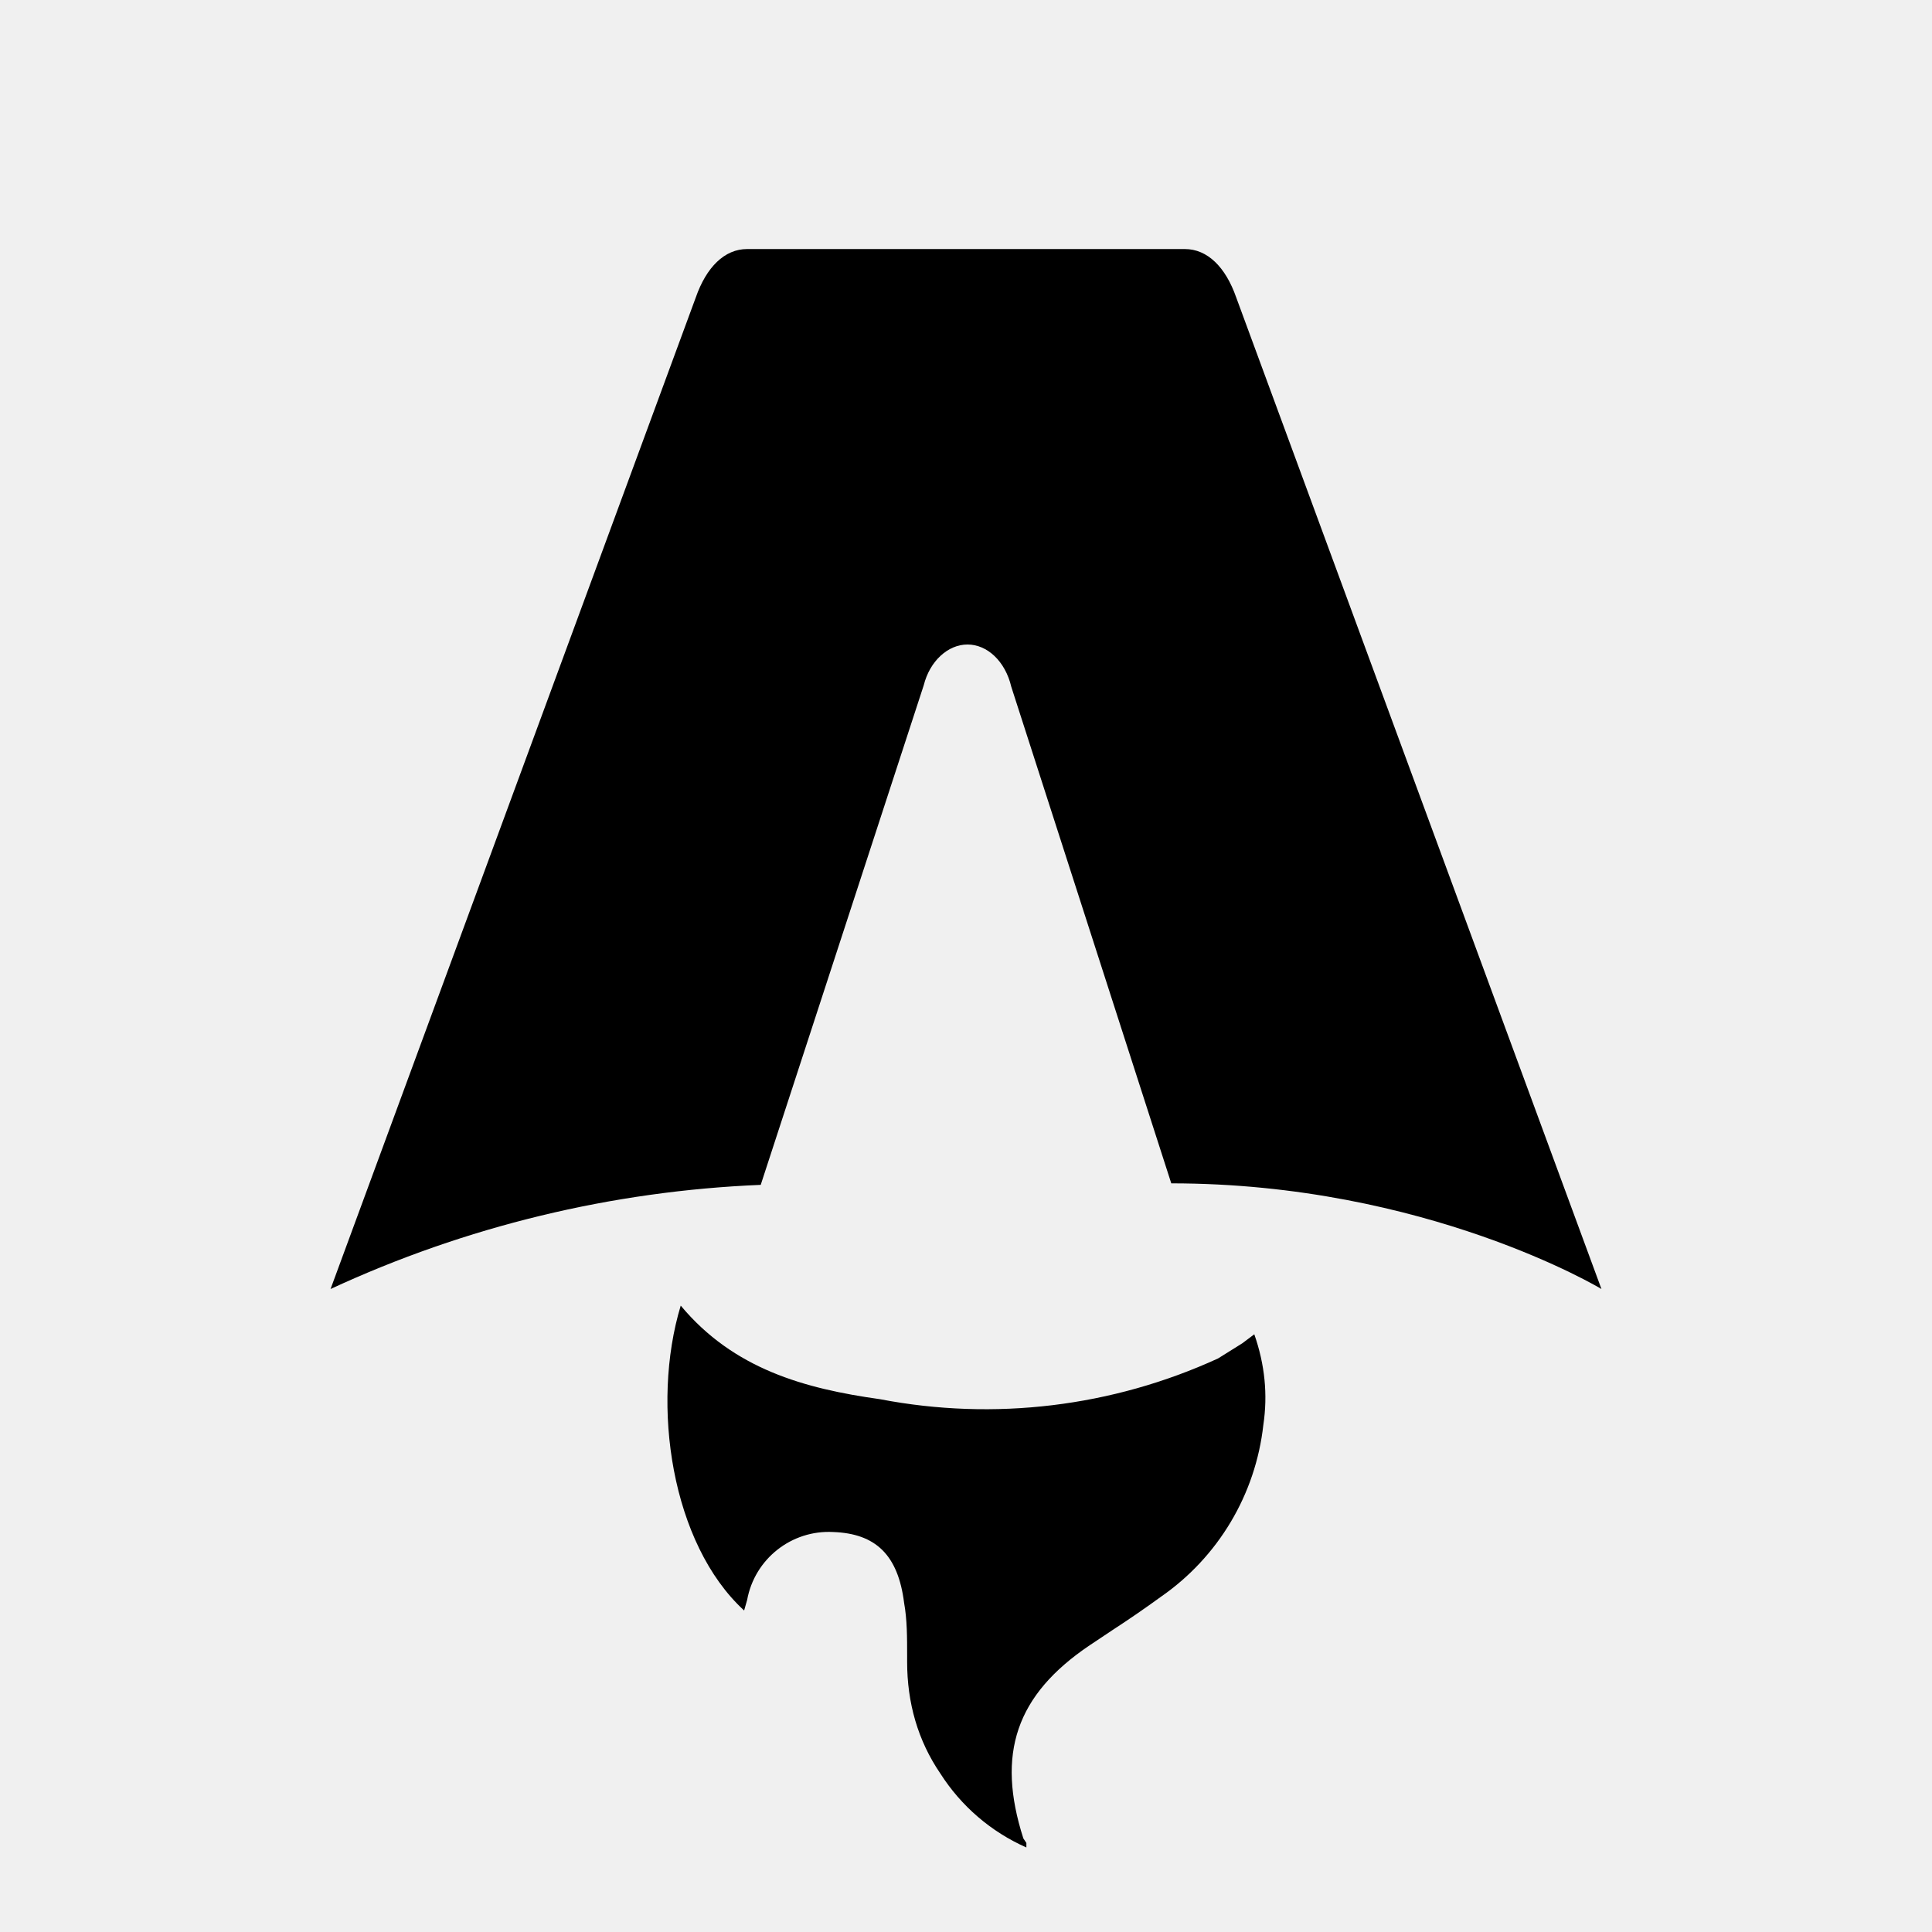
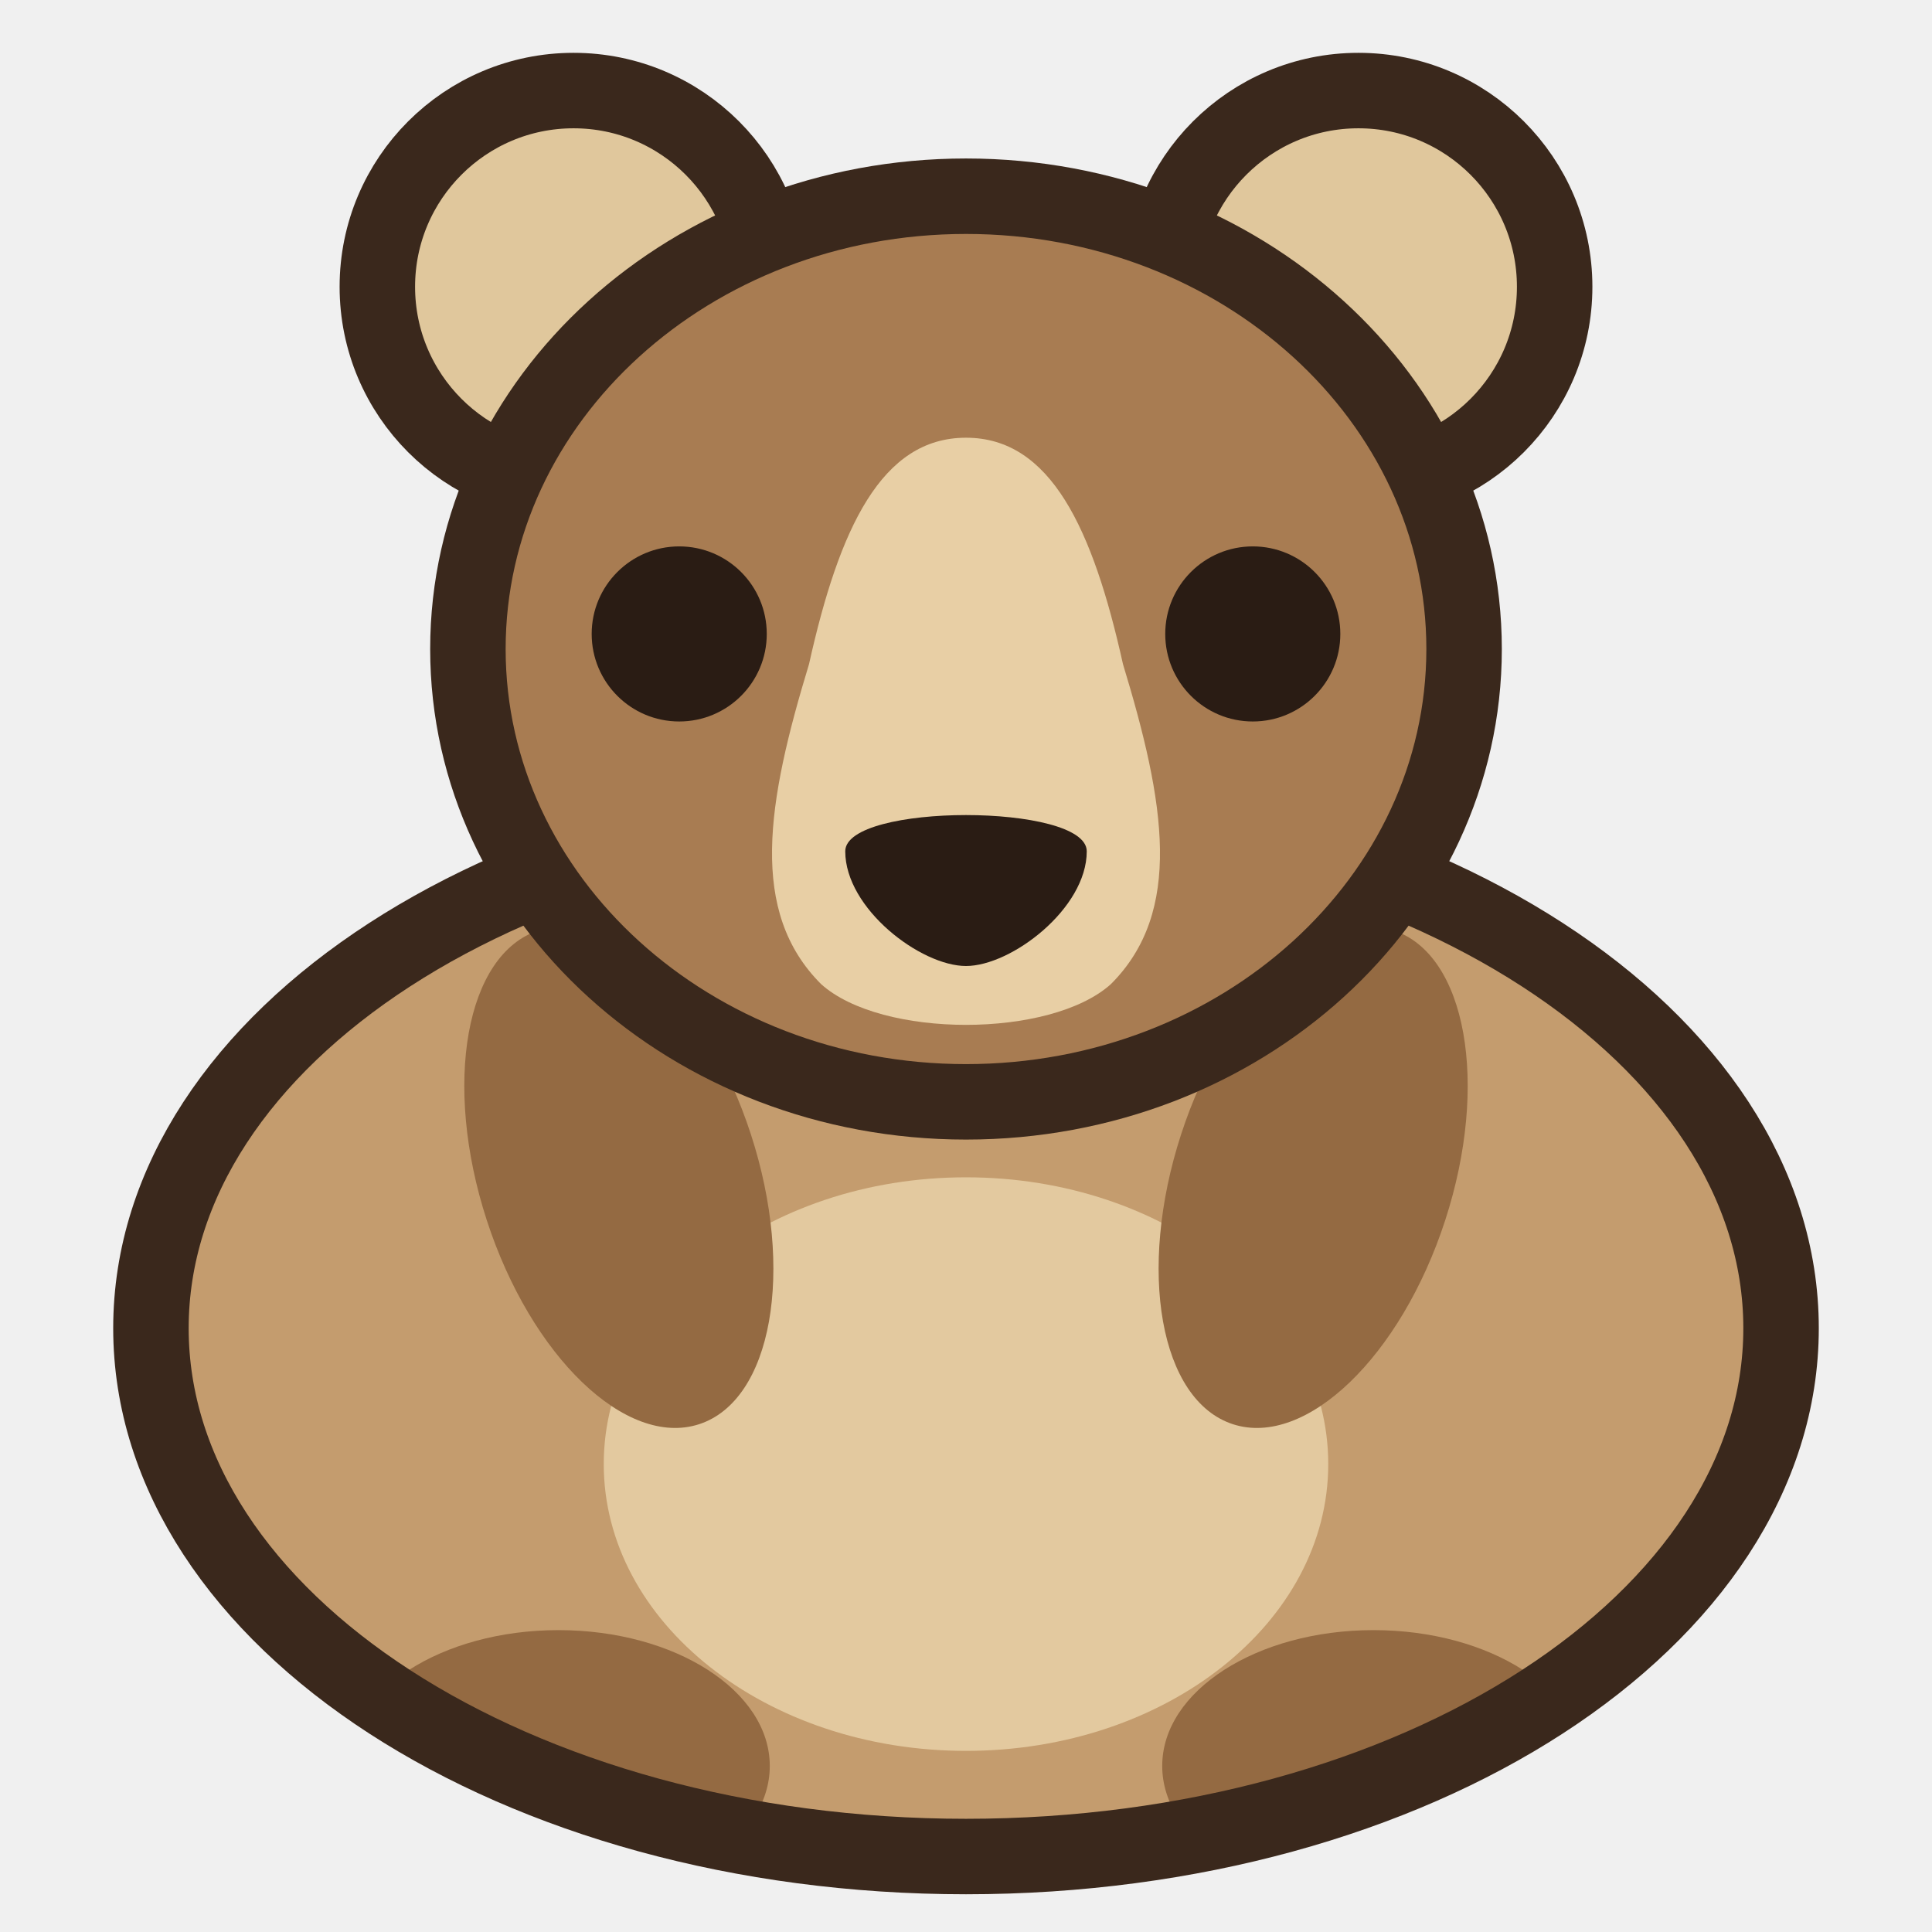
- <svg xmlns="http://www.w3.org/2000/svg" fill="none" viewBox="0 0 128 128">
-   <path d="M50.4 78.5a75.1 75.1 0 0 0-28.5 6.9l24.2-65.7c.7-2 1.9-3.2 3.4-3.2h29c1.5 0 2.7 1.2 3.4 3.2l24.2 65.7s-11.6-7-28.5-7L67 45.5c-.4-1.7-1.6-2.8-2.9-2.8-1.3 0-2.5 1.1-2.9 2.7L50.4 78.5Zm-1.1 28.2Zm-4.2-20.2c-2 6.6-.6 15.8 4.2 20.2a17.5 17.5 0 0 1 .2-.7 5.5 5.5 0 0 1 5.7-4.5c2.8.1 4.3 1.5 4.7 4.7.2 1.1.2 2.3.2 3.5v.4c0 2.7.7 5.2 2.2 7.4a13 13 0 0 0 5.7 4.9v-.3l-.2-.3c-1.8-5.6-.5-9.5 4.4-12.8l1.5-1a73 73 0 0 0 3.2-2.2 16 16 0 0 0 6.8-11.4c.3-2 .1-4-.6-6l-.8.6-1.6 1a37 37 0 0 1-22.4 2.7c-5-.7-9.7-2-13.2-6.2Z" />
-   <style>
-         path { fill: #000; }
-         @media (prefers-color-scheme: dark) {
-             path { fill: #FFF; }
-         }
-     </style>
+ <svg xmlns="http://www.w3.org/2000/svg" viewBox="0 0 64 64">
+   <defs>
+     <clipPath id="b">
+       <ellipse cx="32" cy="44" rx="27" ry="17.5" />
+     </clipPath>
+   </defs>
+   <ellipse cx="32" cy="44" rx="27" ry="17.5" fill="#c49c6e" />
+   <ellipse cx="32" cy="48.5" rx="12" ry="9.5" fill="#e3c99f" />
+   <g fill="#946a42" clip-path="url(#b)">
+     <ellipse cx="18.5" cy="58.5" rx="7" ry="4.5" />
+     <ellipse cx="45.5" cy="58.5" rx="7" ry="4.5" />
+     <ellipse cx="20.5" cy="39" rx="4.6" ry="8.6" transform="rotate(-18 20.5 39)" />
+     <ellipse cx="43.5" cy="39" rx="4.6" ry="8.6" transform="rotate(18 43.5 39)" />
+   </g>
+   <g stroke="#3a281c" stroke-width="2.5" stroke-linejoin="round">
+     <ellipse cx="32" cy="44" rx="27" ry="17.5" fill="none" />
+     <circle cx="19" cy="9.5" r="6.5" fill="#e0c79c" />
+     <circle cx="45" cy="9.5" r="6.5" fill="#e0c79c" />
+     <ellipse cx="32" cy="21.5" rx="16.5" ry="15" fill="#a87c52" />
+   </g>
+   <path fill="#e8cfa5" d="M32 14.5c2.8 0 4.2 3 5.2 7.5 1.4 4.6 2 8.2-.4 10.6-2 1.8-7.6 1.8-9.6 0-2.4-2.4-1.8-6-.4-10.6 1-4.5 2.4-7.5 5.2-7.5Z" />
+   <path fill="#2a1c14" d="M28 28.2c0-1.6 8-1.6 8 0 0 1.9-2.5 3.8-4 3.8s-4-1.9-4-3.8Z" />
+   <circle cx="22.5" cy="21" r="2.9" fill="#2a1c14" />
+   <circle cx="41.5" cy="21" r="2.9" fill="#2a1c14" />
</svg>
